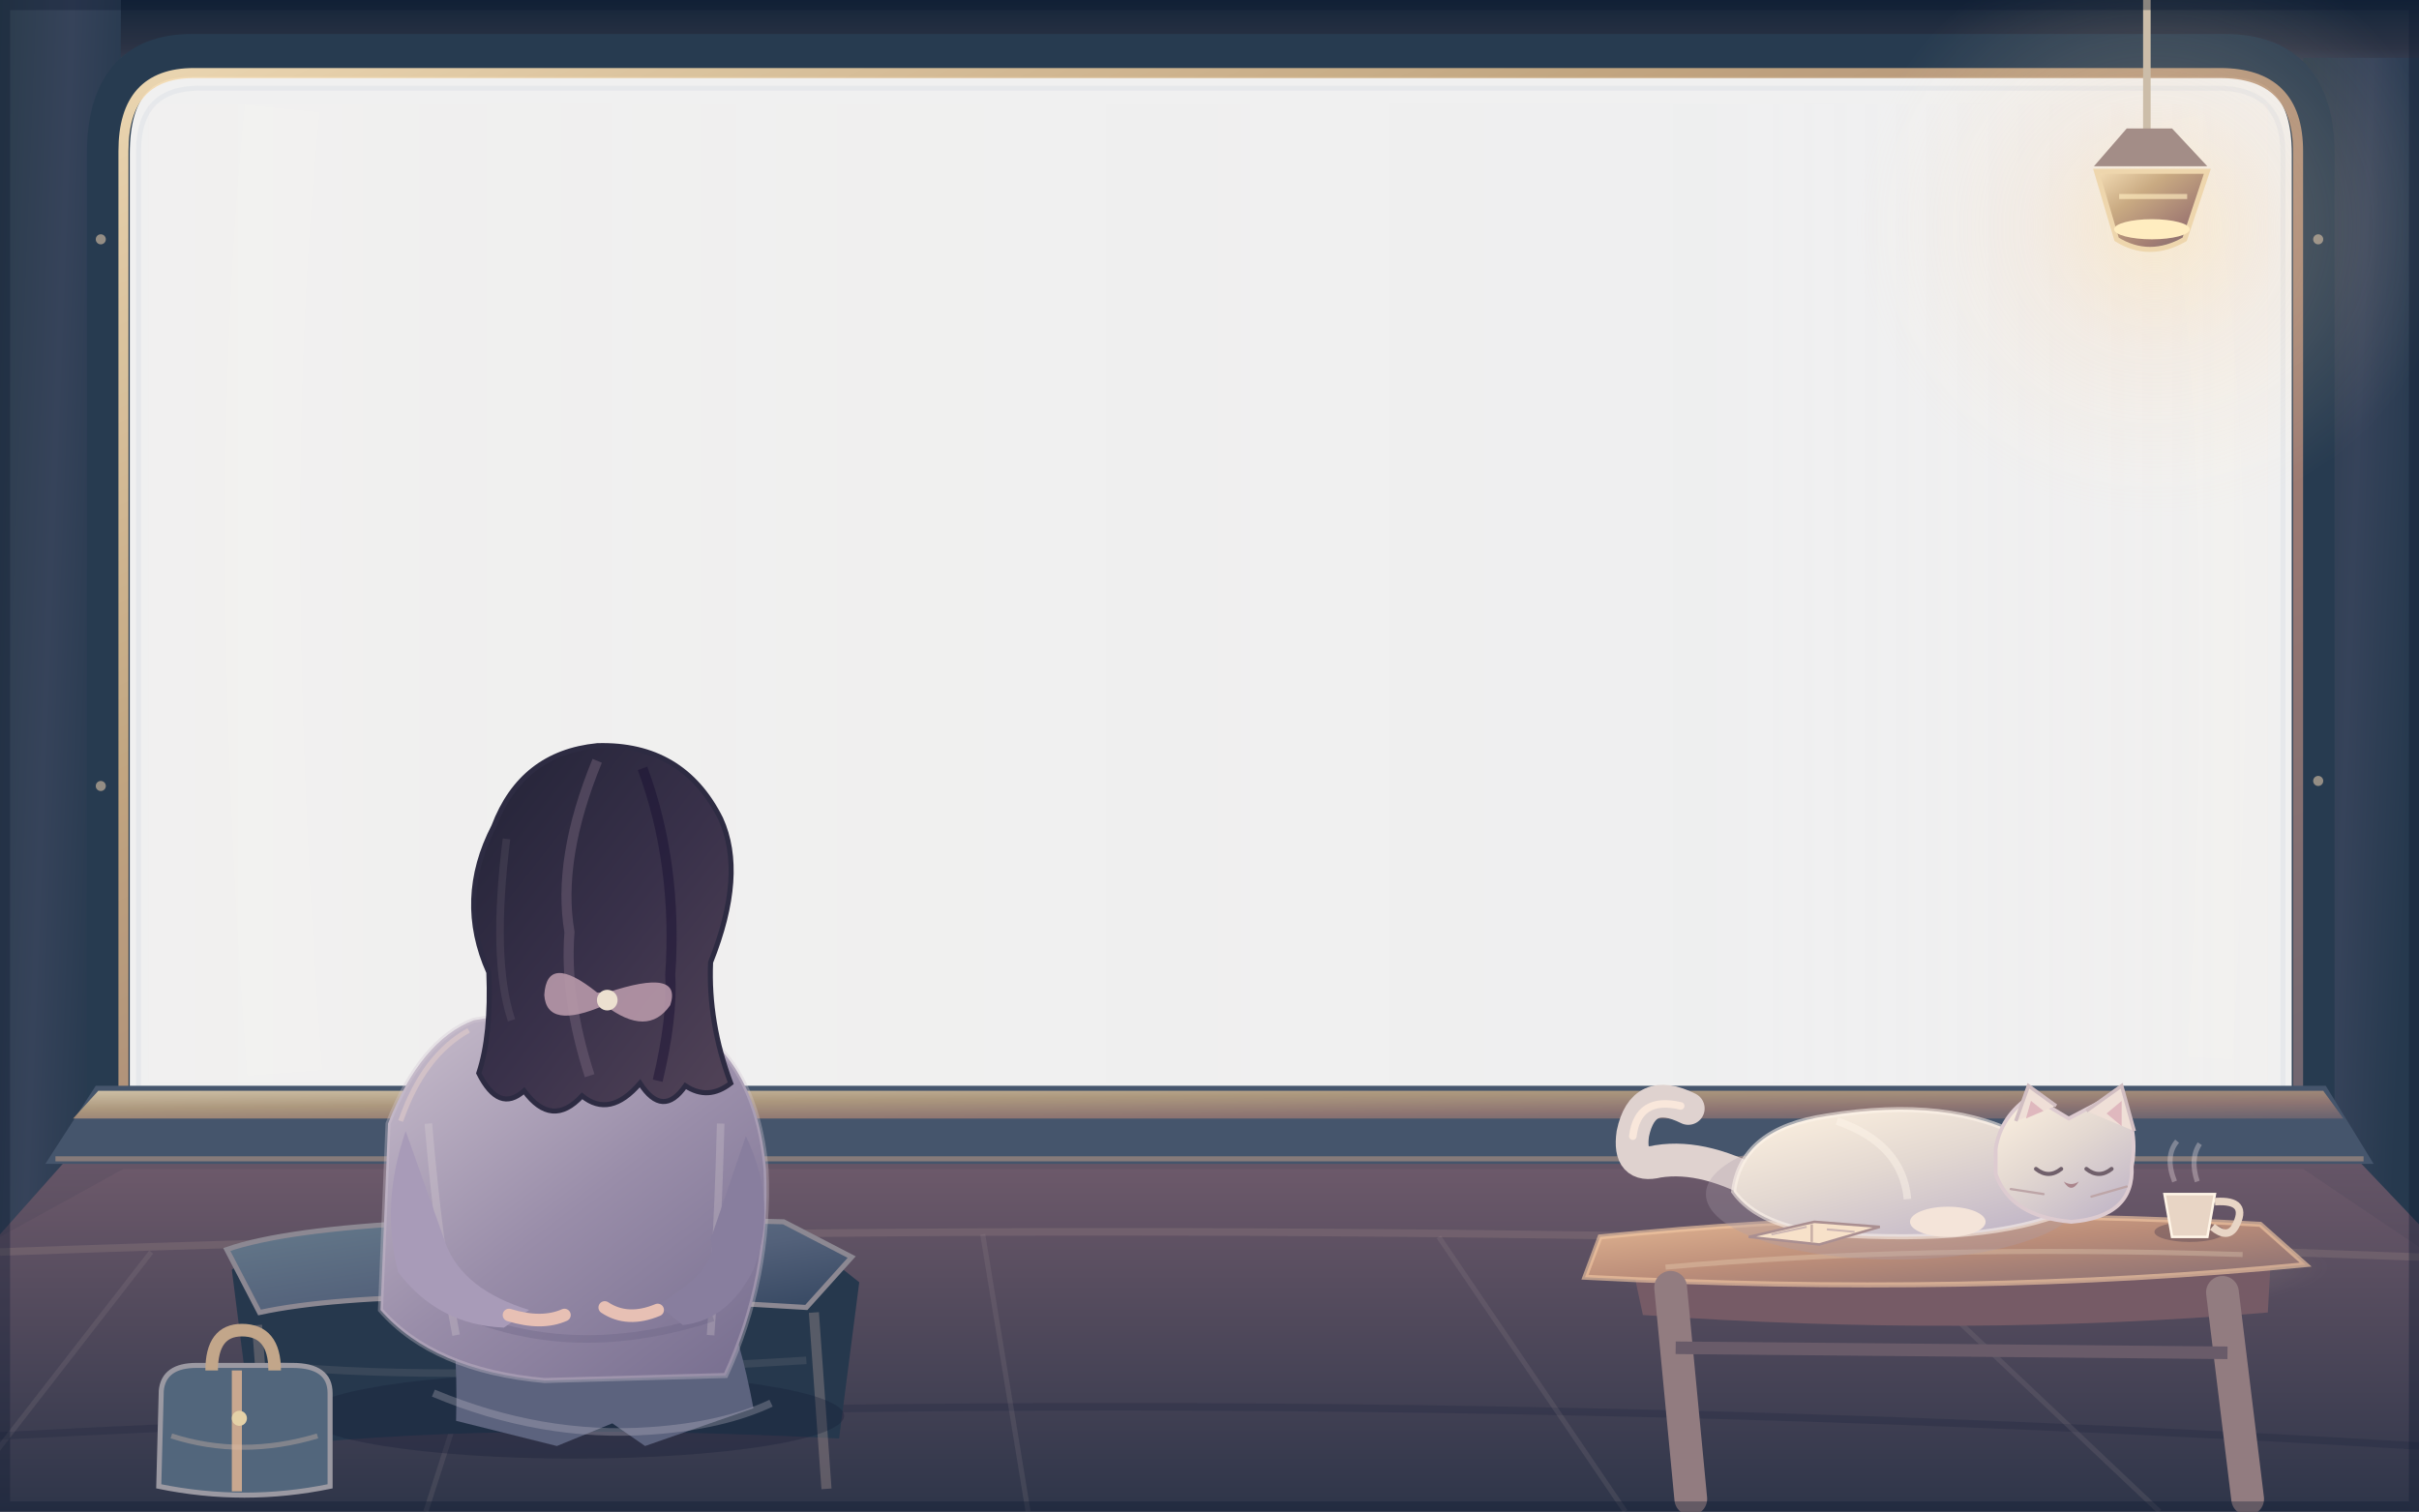
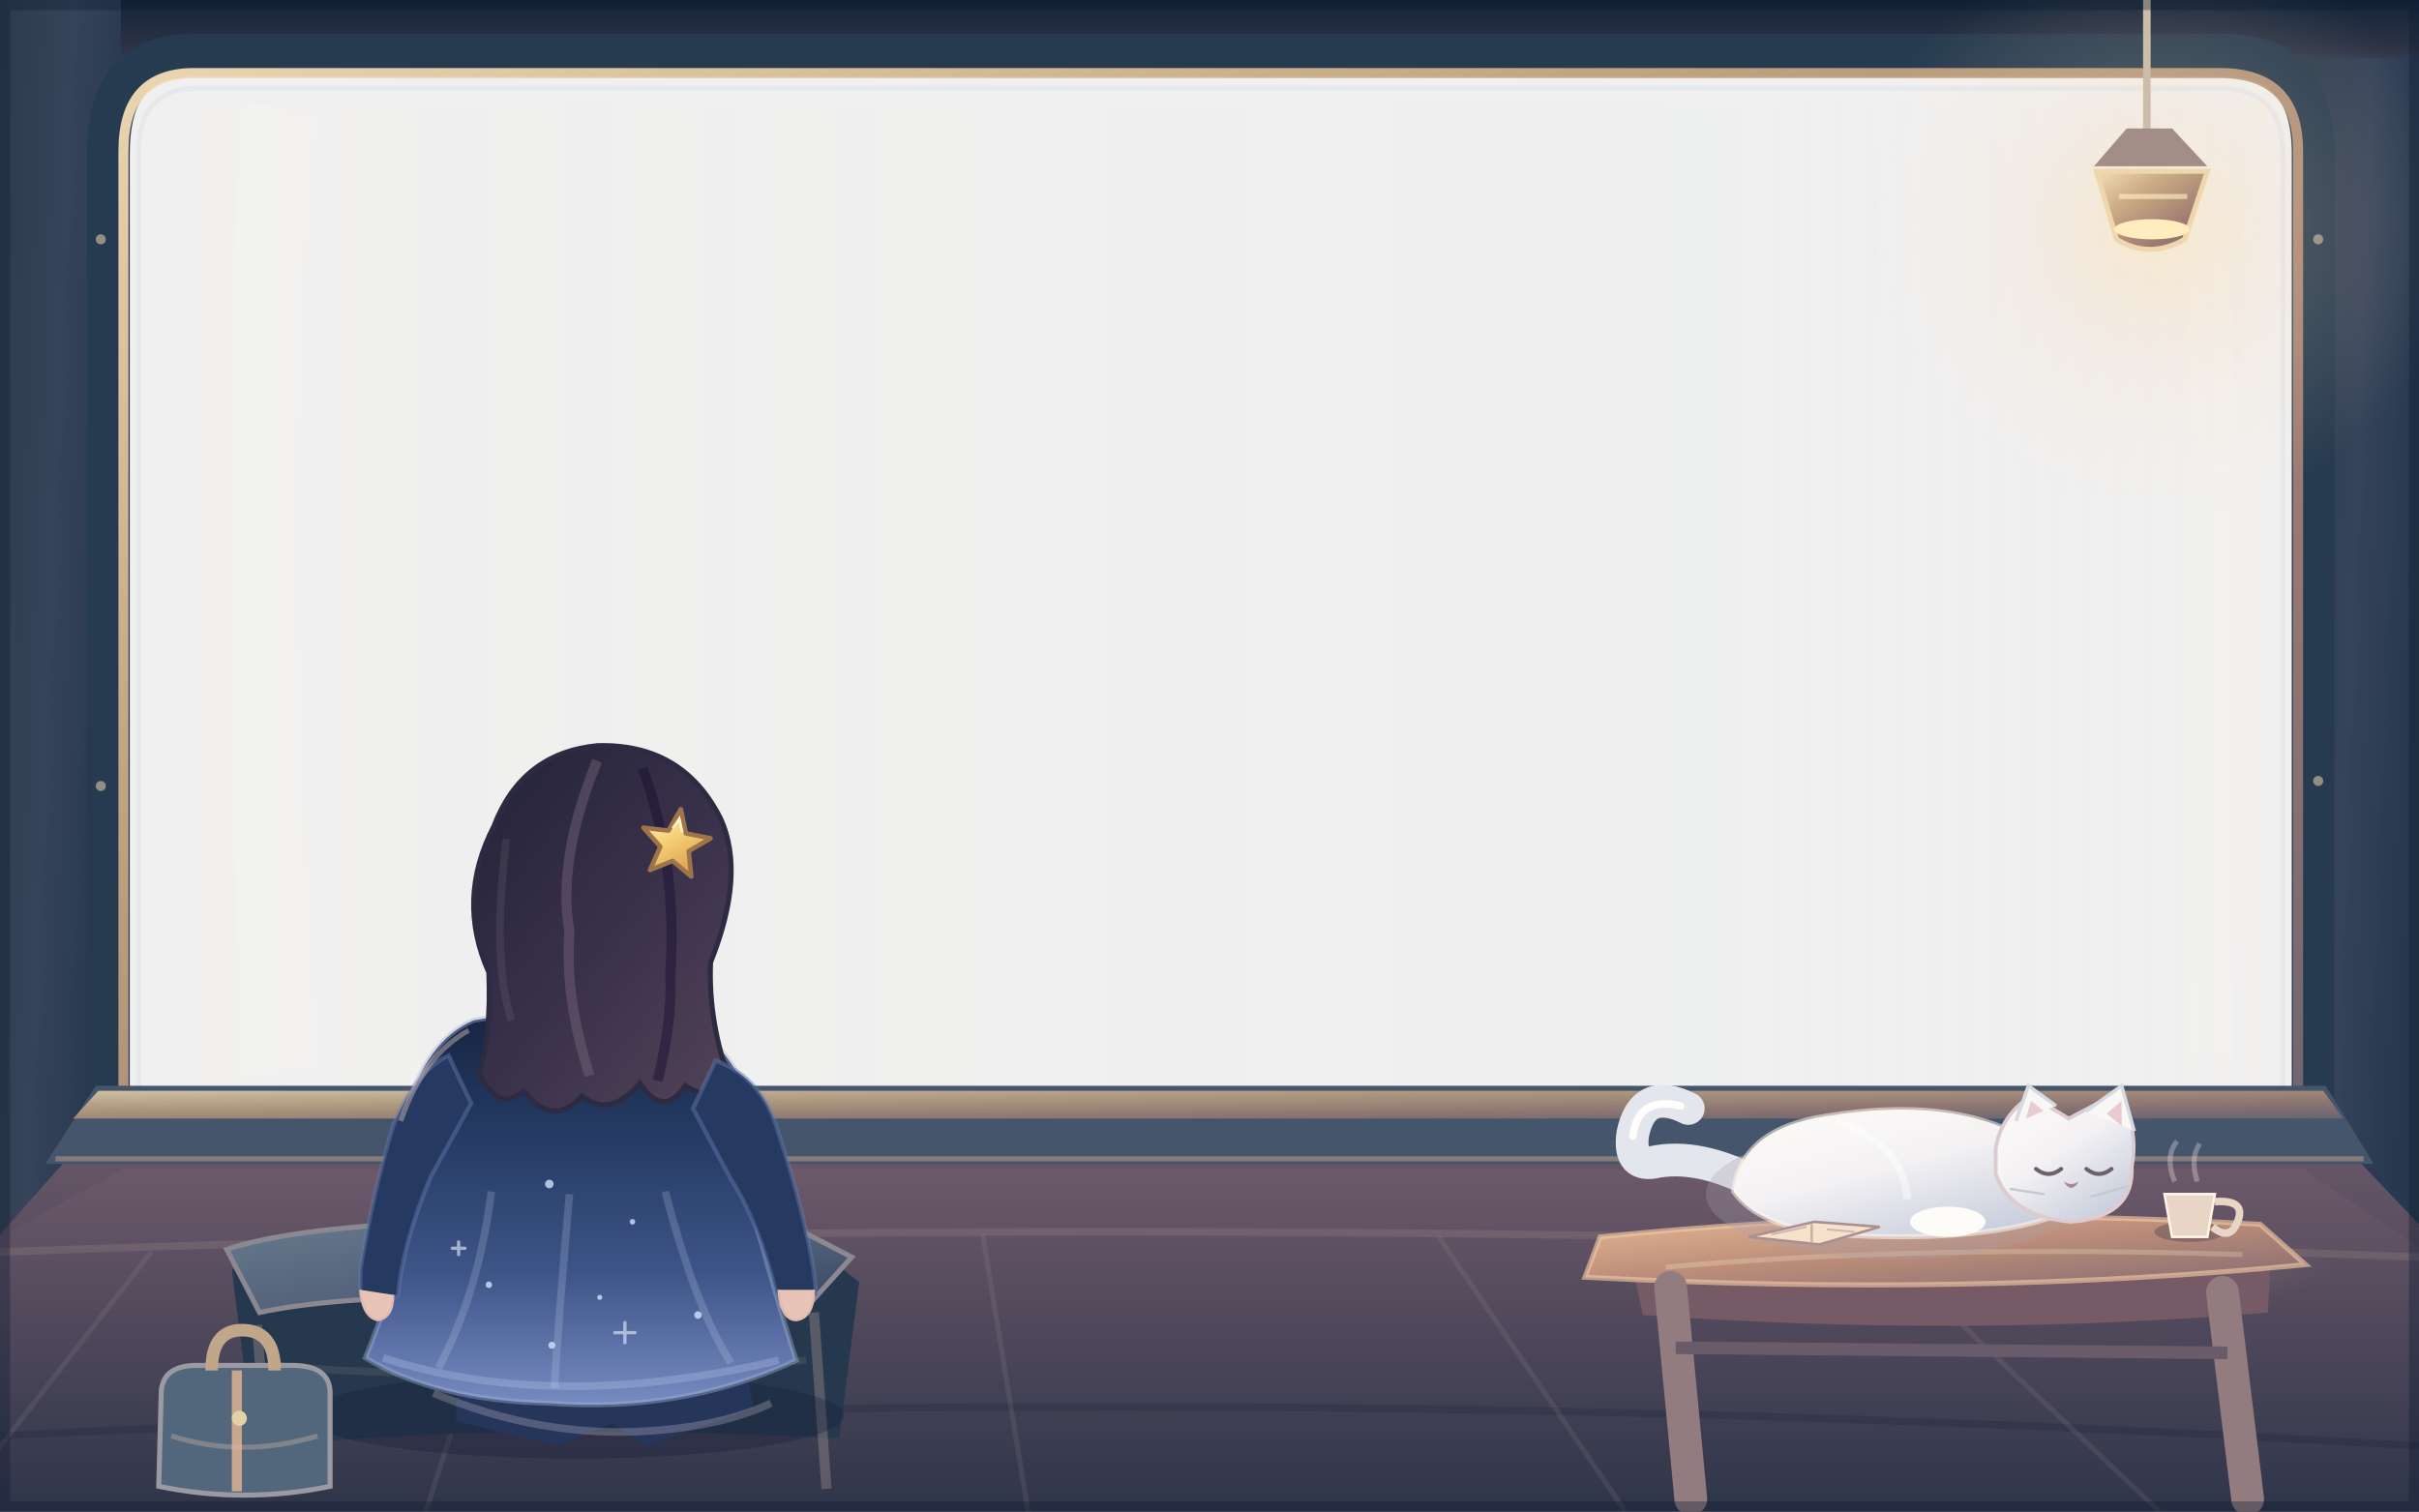
<svg xmlns="http://www.w3.org/2000/svg" viewBox="0 0 960 600" width="960" height="600">
  <style>
 .cat-tail{transform-origin:701px 473px;animation:tail-sway 8s ease-in-out infinite}
 @keyframes tail-sway{0%,30%,100%{transform:rotate(0deg)}42%{transform:rotate(-9deg)}55%{transform:rotate(5deg)}68%{transform:rotate(-3deg)}79%{transform:rotate(0deg)}}
 @media(prefers-reduced-motion:reduce){.cat-tail{animation:none}}
</style>
  <defs>
    <linearGradient id="ceiling" x1="0" y1="0" x2="0" y2="1">
      <stop stop-color="#142539" />
      <stop offset=".55" stop-color="#2c3345" />
      <stop offset="1" stop-color="#485269" />
    </linearGradient>
    <linearGradient id="wall" x1="0" y1="0" x2="1" y2=".4">
      <stop stop-color="#2b3c4c" />
      <stop offset=".52" stop-color="#36435a" />
      <stop offset="1" stop-color="#26394e" />
    </linearGradient>
    <linearGradient id="brass" x1="0" y1="0" x2="1" y2="1">
      <stop stop-color="#f4ddb5" />
      <stop offset=".34" stop-color="#c9aa82" />
      <stop offset=".7" stop-color="#a27d73" />
      <stop offset="1" stop-color="#736771" />
    </linearGradient>
    <linearGradient id="rim" x1="0" y1="0" x2="1" y2=".8">
      <stop stop-color="#70849a" />
      <stop offset=".55" stop-color="#9fa2a7" />
      <stop offset="1" stop-color="#695f73" />
    </linearGradient>
    <linearGradient id="floor" x1="0" y1="0" x2="0" y2="1">
      <stop stop-color="#6c596a" />
      <stop offset="1" stop-color="#2e3549" />
    </linearGradient>
    <linearGradient id="bench" x1="0" y1="0" x2="1" y2="1">
      <stop stop-color="#667b8c" />
      <stop offset=".56" stop-color="#53617a" />
      <stop offset="1" stop-color="#33455f" />
    </linearGradient>
-     <linearGradient id="coat" x1=".15" y1="0" x2=".95" y2="1">
-       <stop stop-color="#c4b9c9" />
-       <stop offset=".5" stop-color="#998da9" />
-       <stop offset="1" stop-color="#776e8f" />
+     <linearGradient id="coat" x1=".14" y1="0" x2=".14" y2="1">
+       <stop stop-color="#182443" />
+       <stop offset=".28" stop-color="#233960" />
+       <stop offset=".66" stop-color="#3d5487" />
+       <stop offset="1" stop-color="#778bc1" />
    </linearGradient>
    <linearGradient id="hair" x1=".1" y1="0" x2="1" y2="1">
      <stop stop-color="#242438" />
      <stop offset=".5" stop-color="#39314a" />
      <stop offset="1" stop-color="#534458" />
    </linearGradient>
    <linearGradient id="wood" x1="0" y1="0" x2="1" y2="1">
      <stop stop-color="#e4b793" />
      <stop offset=".48" stop-color="#bb8d79" />
      <stop offset="1" stop-color="#826b72" />
    </linearGradient>
+     <linearGradient id="star-pin" x1="0" y1="0" x2=".85" y2="1">
+       <stop stop-color="#fff6c5" />
+       <stop offset=".45" stop-color="#f6d37a" />
+       <stop offset="1" stop-color="#d99846" />
+     </linearGradient>
    <linearGradient id="cat-fur" x1="0" y1="0" x2=".7" y2="1">
-       <stop stop-color="#fff3e1" />
-       <stop offset=".52" stop-color="#e3d8d1" />
-       <stop offset="1" stop-color="#c4b9c8" />
+       <stop stop-color="#fffdf9" />
+       <stop offset=".52" stop-color="#f3f1f3" />
+       <stop offset="1" stop-color="#c9cfdd" />
    </linearGradient>
    <radialGradient id="lamp-light">
      <stop stop-color="#ffe2ab" stop-opacity=".48" />
      <stop offset=".42" stop-color="#fbd7af" stop-opacity=".18" />
      <stop offset="1" stop-color="#ffeac8" stop-opacity="0" />
    </radialGradient>
    <radialGradient id="table-light">
      <stop stop-color="#f6e7c4" stop-opacity=".3" />
      <stop offset="1" stop-color="#f6e7c4" stop-opacity="0" />
    </radialGradient>
    <linearGradient id="glass-wash" x1="0" y1="0" x2="1" y2="0">
      <stop stop-color="#ffe9dc" stop-opacity=".04" />
      <stop offset=".33" stop-color="#fff5de" stop-opacity=".018" />
      <stop offset=".74" stop-color="#d7dcfa" stop-opacity=".03" />
      <stop offset="1" stop-color="#fff4e9" stop-opacity=".1" />
    </linearGradient>
    <filter id="soft" x="-60%" y="-60%" width="220%" height="220%">
      <feGaussianBlur stdDeviation="9" />
    </filter>
  </defs>
  <path d="M0 0H960V35H916Q915 17 883 15H75Q43 17 43 35H0Z" fill="url(#ceiling)" />
  <path d="M0 0H48L46 448L0 493Z" fill="url(#wall)" />
  <path d="M914 23H960V496L914 449Z" fill="url(#wall)" />
  <path d="M40 445H921L960 486V600H0V490Z" fill="url(#floor)" />
  <path d="M43 441V61Q43 22 76 22H883Q918 22 918 61V441" fill="none" stroke="#273b50" stroke-width="17" />
  <path d="M49 439V60Q49 29 77 29H881Q912 29 912 60V439" fill="none" stroke="url(#brass)" stroke-width="4" opacity=".95" />
  <path d="M55 437V60Q55 35 79 35H880Q906 35 906 61V436" fill="none" stroke="#c7cfdb" stroke-opacity=".23" stroke-width="2" />
  <rect x="59" y="41" width="841" height="389" fill="url(#glass-wash)" />
  <path d="M112 43Q96 201 113 426" stroke="#fff7ef" stroke-opacity=".045" stroke-width="30" fill="none" />
  <path d="M866 47Q891 179 877 420" stroke="#fff7ee" stroke-opacity=".07" stroke-width="18" fill="none" />
  <path d="M38 431H923L942 462H18Z" fill="#45556c" />
  <path d="M39 433H922L930 444H29Z" fill="url(#brass)" opacity=".78" />
  <path d="M22 460H938" stroke="#bd9a86" stroke-opacity=".55" stroke-width="2" />
  <path d="M0 491L49 464H914L960 495V600H0Z" fill="url(#floor)" />
  <path d="M0 497Q457 480 960 499" fill="none" stroke="#e4c1ae" stroke-opacity=".13" stroke-width="3" />
  <path d="M0 570Q475 545 960 574" fill="none" stroke="#131e37" stroke-opacity=".22" stroke-width="3" />
  <g stroke="#b6a1a2" stroke-opacity=".13" stroke-width="2">
    <path d="M60 497L-20 600M204 491L169 600M390 490L408 600M571 491L645 600M745 494L857 600" />
  </g>
  <ellipse cx="855" cy="90" rx="119" ry="115" fill="url(#lamp-light)" />
  <path d="M852 0V64" stroke="#ccbda9" stroke-width="3" />
  <path d="M831 66L844 51H862L876 66Z" fill="#a38d87" />
  <path d="M832 68H876L867 95Q853 103 840 95Z" fill="url(#brass)" stroke="#eed6ad" stroke-width="2" />
  <ellipse cx="854" cy="91" rx="15" ry="4" fill="#ffedc0" />
  <path d="M841 78H868" stroke="#ffedc0" stroke-width="2" opacity=".65" />
  <path d="M92 504Q124 480 312 486L341 509L333 571Q192 564 101 575Z" fill="#26384d" />
  <path d="M90 496Q136 480 311 485L338 499L320 519Q158 509 103 521Z" fill="url(#bench)" stroke="#8c8892" stroke-width="2" />
  <path d="M102 526L107 593M323 521L328 591" stroke="#a49391" stroke-opacity=".39" stroke-width="4" />
  <path d="M110 542Q173 549 320 540" stroke="#d5c3b6" stroke-opacity=".11" stroke-width="3" fill="none" />
  <g>
    <ellipse cx="228" cy="562" rx="107" ry="17" fill="#131b35" opacity=".31" />
-     <path d="M176 508Q182 529 181 564L221 574L243 565L256 574L299 559Q294 532 286 513Z" fill="#5c637e" />
+     <path d="M176 508Q182 529 181 564L221 574L243 565L256 574L299 559Q294 532 286 513Z" fill="#26365b" />
    <path d="M172 553Q215 571 258 568Q287 566 306 557" fill="none" stroke="#cdc5d0" stroke-opacity=".28" stroke-width="3" />
-     <path d="M188 405Q167 413 154 446L151 520Q172 544 216 548L288 546Q306 507 304 464Q300 419 269 404Q222 399 188 405Z" fill="url(#coat)" stroke="#d2c7d2" stroke-opacity=".35" stroke-width="2" />
-     <path d="M170 446Q174 494 181 530M286 446Q285 487 282 530" fill="none" stroke="#ece3df" stroke-opacity=".22" stroke-width="3" />
-     <path d="M187 523Q231 540 283 523" stroke="#665f80" stroke-opacity=".3" stroke-width="3" fill="none" />
+     <path d="M188 405Q169 413 161 442L166 475Q156 512 145 539Q173 556 218 557Q271 561 316 540Q303 499 296 469L300 444Q292 415 269 404Q222 399 188 405Z" fill="url(#coat)" stroke="#a2b4d8" stroke-opacity=".40" stroke-width="2" />
+     <path d="M195 473Q190 513 174 543M226 474Q222 519 220 551M264 473Q276 519 290 541" fill="none" stroke="#d5ddf7" stroke-opacity=".20" stroke-width="3" />
+     <path d="M152 539Q220 561 309 540" stroke="#c1cdeb" stroke-opacity=".28" stroke-width="3" fill="none" />
+     <g fill="#d9e4ff" opacity=".78">
+       <circle cx="218" cy="470" r="1.7" />
+       <circle cx="251" cy="485" r="1.1" />
+       <circle cx="194" cy="510" r="1.3" />
+       <circle cx="277" cy="522" r="1.5" />
+       <circle cx="219" cy="534" r="1.4" />
+       <circle cx="238" cy="515" r="1" />
+     </g>
+     <g stroke="#d9def7" stroke-width="1.3" stroke-linecap="round" opacity=".68">
+       <path d="M248 525v8m-4-4h8M182 493v5m-2.5-2.5h5" />
+     </g>
    <path d="M213 395L212 424L246 430L261 405Z" fill="#d3aca8" />
    <path d="M194 386Q181 357 196 328Q207 299 237 296Q271 295 286 325Q296 347 282 382Q281 406 290 430Q281 437 272 431Q263 444 254 430Q242 444 231 435Q219 448 208 433Q198 442 190 426Q195 411 194 386Z" fill="url(#hair)" stroke="#2d2b42" stroke-width="2" />
    <path d="M237 302Q221 341 226 370Q224 396 234 427" fill="none" stroke="#78677d" stroke-opacity=".45" stroke-width="4" />
    <path d="M255 305Q269 343 266 387Q267 404 261 429" fill="none" stroke="#160f30" stroke-opacity=".46" stroke-width="4" />
    <path d="M201 333Q195 381 203 405" stroke="#b0a0a5" stroke-opacity=".13" stroke-width="3" fill="none" />
-     <path d="M237 394Q217 378 216 395Q217 409 240 399Q257 412 266 399Q271 384 241 394Z" fill="#ba9aab" opacity=".88" />
-     <circle cx="241" cy="397" r="4.1" fill="#ece0d0" />
-     <path d="M161 449Q151 478 158 505Q174 526 200 527L210 520Q184 512 177 494Z" fill="#a89bb8" />
-     <path d="M296 451Q309 478 299 504Q289 524 271 526L261 518Q286 503 282 492Z" fill="#887e9e" />
-     <path d="M202 522Q215 526 224 522M261 520Q249 525 240 519" stroke="#e7c0b4" stroke-width="5" stroke-linecap="round" fill="none" />
+     <g transform="translate(268 335) rotate(9)">
+       <path d="M0-14L3.5-4.8L13.5-4.4L5.7 2L8.3 11.8L0 6.8L-8.3 11.8L-5.7 2L-13.5-4.4L-3.5-4.8Z" fill="url(#star-pin)" stroke="#9f744a" stroke-width="1.8" stroke-linejoin="round" />
+       <path d="M-2-6L0-10L2-5" fill="none" stroke="#fff8db" stroke-width="1.1" opacity=".8" />
+     </g>
+     <path d="M178 419Q165 425 156 447Q148 473 143 504L143 514Q149 521 158 514Q160 493 171 467L187 438Z" fill="#263960" stroke="#627bad" stroke-opacity=".46" stroke-width="1.7" />
+     <path d="M284 421Q303 428 309 450Q319 480 323 505L324 514Q316 521 308 513Q301 485 290 468L275 440Z" fill="#263960" stroke="#627bad" stroke-opacity=".46" stroke-width="1.7" />
+     <path d="M143 512Q144 523 150 524Q156 523 156 514M309 512Q310 524 316 524Q323 523 323 512" fill="#e7c4b5" stroke="#e3baae" stroke-width="1" />
    <path d="M186 409Q168 419 159 445" fill="none" stroke="#f6dbcf" stroke-opacity=".38" stroke-width="2" />
  </g>
  <g transform="translate(63 542)">
    <path d="M1 10Q2 0 15 0H53Q68 0 68 11V48Q34 55 0 48Z" fill="#52667c" stroke="#9b99a2" stroke-width="2" />
    <path d="M21 2Q21 -14 33 -14Q46 -14 46 2" fill="none" stroke="#c2a68a" stroke-width="5" />
    <path d="M31 2V50" stroke="#c8a78f" stroke-width="4" />
    <path d="M5 28Q33 37 63 28" fill="none" stroke="#ddbea8" stroke-opacity=".35" stroke-width="2" />
    <circle cx="32" cy="21" r="3" fill="#e4d1a7" />
  </g>
  <ellipse cx="780" cy="503" rx="145" ry="22" fill="url(#table-light)" />
  <g>
    <path d="M649 508Q760 491 901 503L900 521Q780 531 652 522Z" fill="#765b66" />
    <path d="M635 491Q759 478 897 486L915 502Q782 515 629 507Z" fill="url(#wood)" stroke="#f0c6a2" stroke-opacity=".64" stroke-width="2" />
    <path d="M663 511L671 595M882 513L892 595" stroke="#927c80" stroke-width="13" stroke-linecap="round" />
    <path d="M665 535L884 537" fill="none" stroke="#695b69" stroke-width="5" />
    <path d="M661 503Q761 494 890 498" stroke="#fff1d1" stroke-opacity=".24" stroke-width="2" fill="none" />
  </g>
  <g class="cat-tail">
-     <path d="M701 472Q677 458 658 461Q646 464 648 450Q652 431 670 440" fill="none" stroke="#dfd2cf" stroke-width="13" stroke-linecap="round" />
-     <path d="M648 451Q650 435 667 439" fill="none" stroke="#f9e7db" stroke-width="3" stroke-linecap="round" />
+     <path d="M701 472Q677 458 658 461Q646 464 648 450Q652 431 670 440" fill="none" stroke="#e3e6ec" stroke-width="13" stroke-linecap="round" />
+     <path d="M648 451Q650 435 667 439" fill="none" stroke="#fffefd" stroke-width="3" stroke-linecap="round" />
  </g>
  <g>
    <ellipse cx="752" cy="474" rx="75" ry="26" fill="#aa9dab" opacity=".3" />
    <path d="M688 473Q691 448 725 443Q774 435 804 452Q824 457 820 481Q789 494 727 490Q698 487 688 473Z" fill="url(#cat-fur)" stroke="#fff6ec" stroke-opacity=".55" stroke-width="2" />
    <path d="M792 456Q794 443 806 435L821 444L840 434Q849 447 846 463Q847 483 822 485Q798 483 792 466Z" fill="url(#cat-fur)" stroke="#ddcbd0" stroke-width="1.5" />
-     <path d="M800 445L805 431L816 439M828 441L842 431L847 449" fill="#efdfd7" stroke="#d1bec2" stroke-width="1.4" />
-     <path d="M804 444L806 437L811 441M836 442L842 437L842 447" fill="#dbaeb8" opacity=".8" />
+     <path d="M800 445L805 431L816 439M828 441L842 431L847 449" fill="#f9f7f6" stroke="#d5d9e2" stroke-width="1.4" />
+     <path d="M804 444L806 437L811 441M836 442L842 437L842 447" fill="#e5bfc7" opacity=".8" />
    <path d="M808 464q5 4 10 0m10 0q5 4 10 0" fill="none" stroke="#70606b" stroke-width="1.6" stroke-linecap="round" />
    <path d="M819 469q3 2 6 0q-3 5-6 0" fill="#aa858c" />
-     <path d="M811 474L798 472M830 475L844 471" fill="none" stroke="#bda5a7" stroke-width=".9" stroke-linecap="round" />
-     <ellipse cx="773" cy="485" rx="15" ry="6" fill="#f4e4d9" />
-     <path d="M729 445Q755 454 757 476" fill="none" stroke="#fff6eb" stroke-opacity=".45" stroke-width="3" />
+     <path d="M811 474L798 472M830 475L844 471" fill="none" stroke="#c4c8d0" stroke-width=".9" stroke-linecap="round" />
+     <ellipse cx="773" cy="485" rx="15" ry="6" fill="#fefcf9" />
+     <path d="M729 445Q755 454 757 476" fill="none" stroke="#ffffff" stroke-opacity=".45" stroke-width="3" />
  </g>
  <g transform="translate(694 491)">
    <path d="M0 0l26-6 26 2-24 7Z" fill="#f7e1c9" stroke="#aa8f91" stroke-width="1" />
    <path d="M25 -5v7" stroke="#c9b0a7" stroke-width="1" />
    <path d="M9 -1l14-3M31 -3l11 1" stroke="#bba4aa" stroke-width=".8" opacity=".7" />
  </g>
  <g transform="translate(869 477)">
    <ellipse cx="0" cy="12" rx="14" ry="4" fill="#634e58" opacity=".5" />
    <path d="M-10 -3h20l-3 17h-14Z" fill="#e8d5c5" stroke="#fff5e7" stroke-width="1" />
    <path d="M10 0q14-1 8 10q-3 5-9 0" fill="none" stroke="#e8d5c5" stroke-width="3" />
    <path d="M-6 -8Q-10-18 -5-24M3-8Q0-17 4-23" fill="none" stroke="#f2e4e5" stroke-opacity=".34" stroke-width="2" />
  </g>
  <path d="M0 0H960V600H0Z" fill="none" stroke="#0b1730" stroke-width="8" opacity=".34" />
  <g fill="#dcc3a6" opacity=".6">
    <circle cx="40" cy="95" r="2" />
    <circle cx="40" cy="312" r="2" />
    <circle cx="920" cy="95" r="2" />
    <circle cx="920" cy="310" r="2" />
  </g>
</svg>
